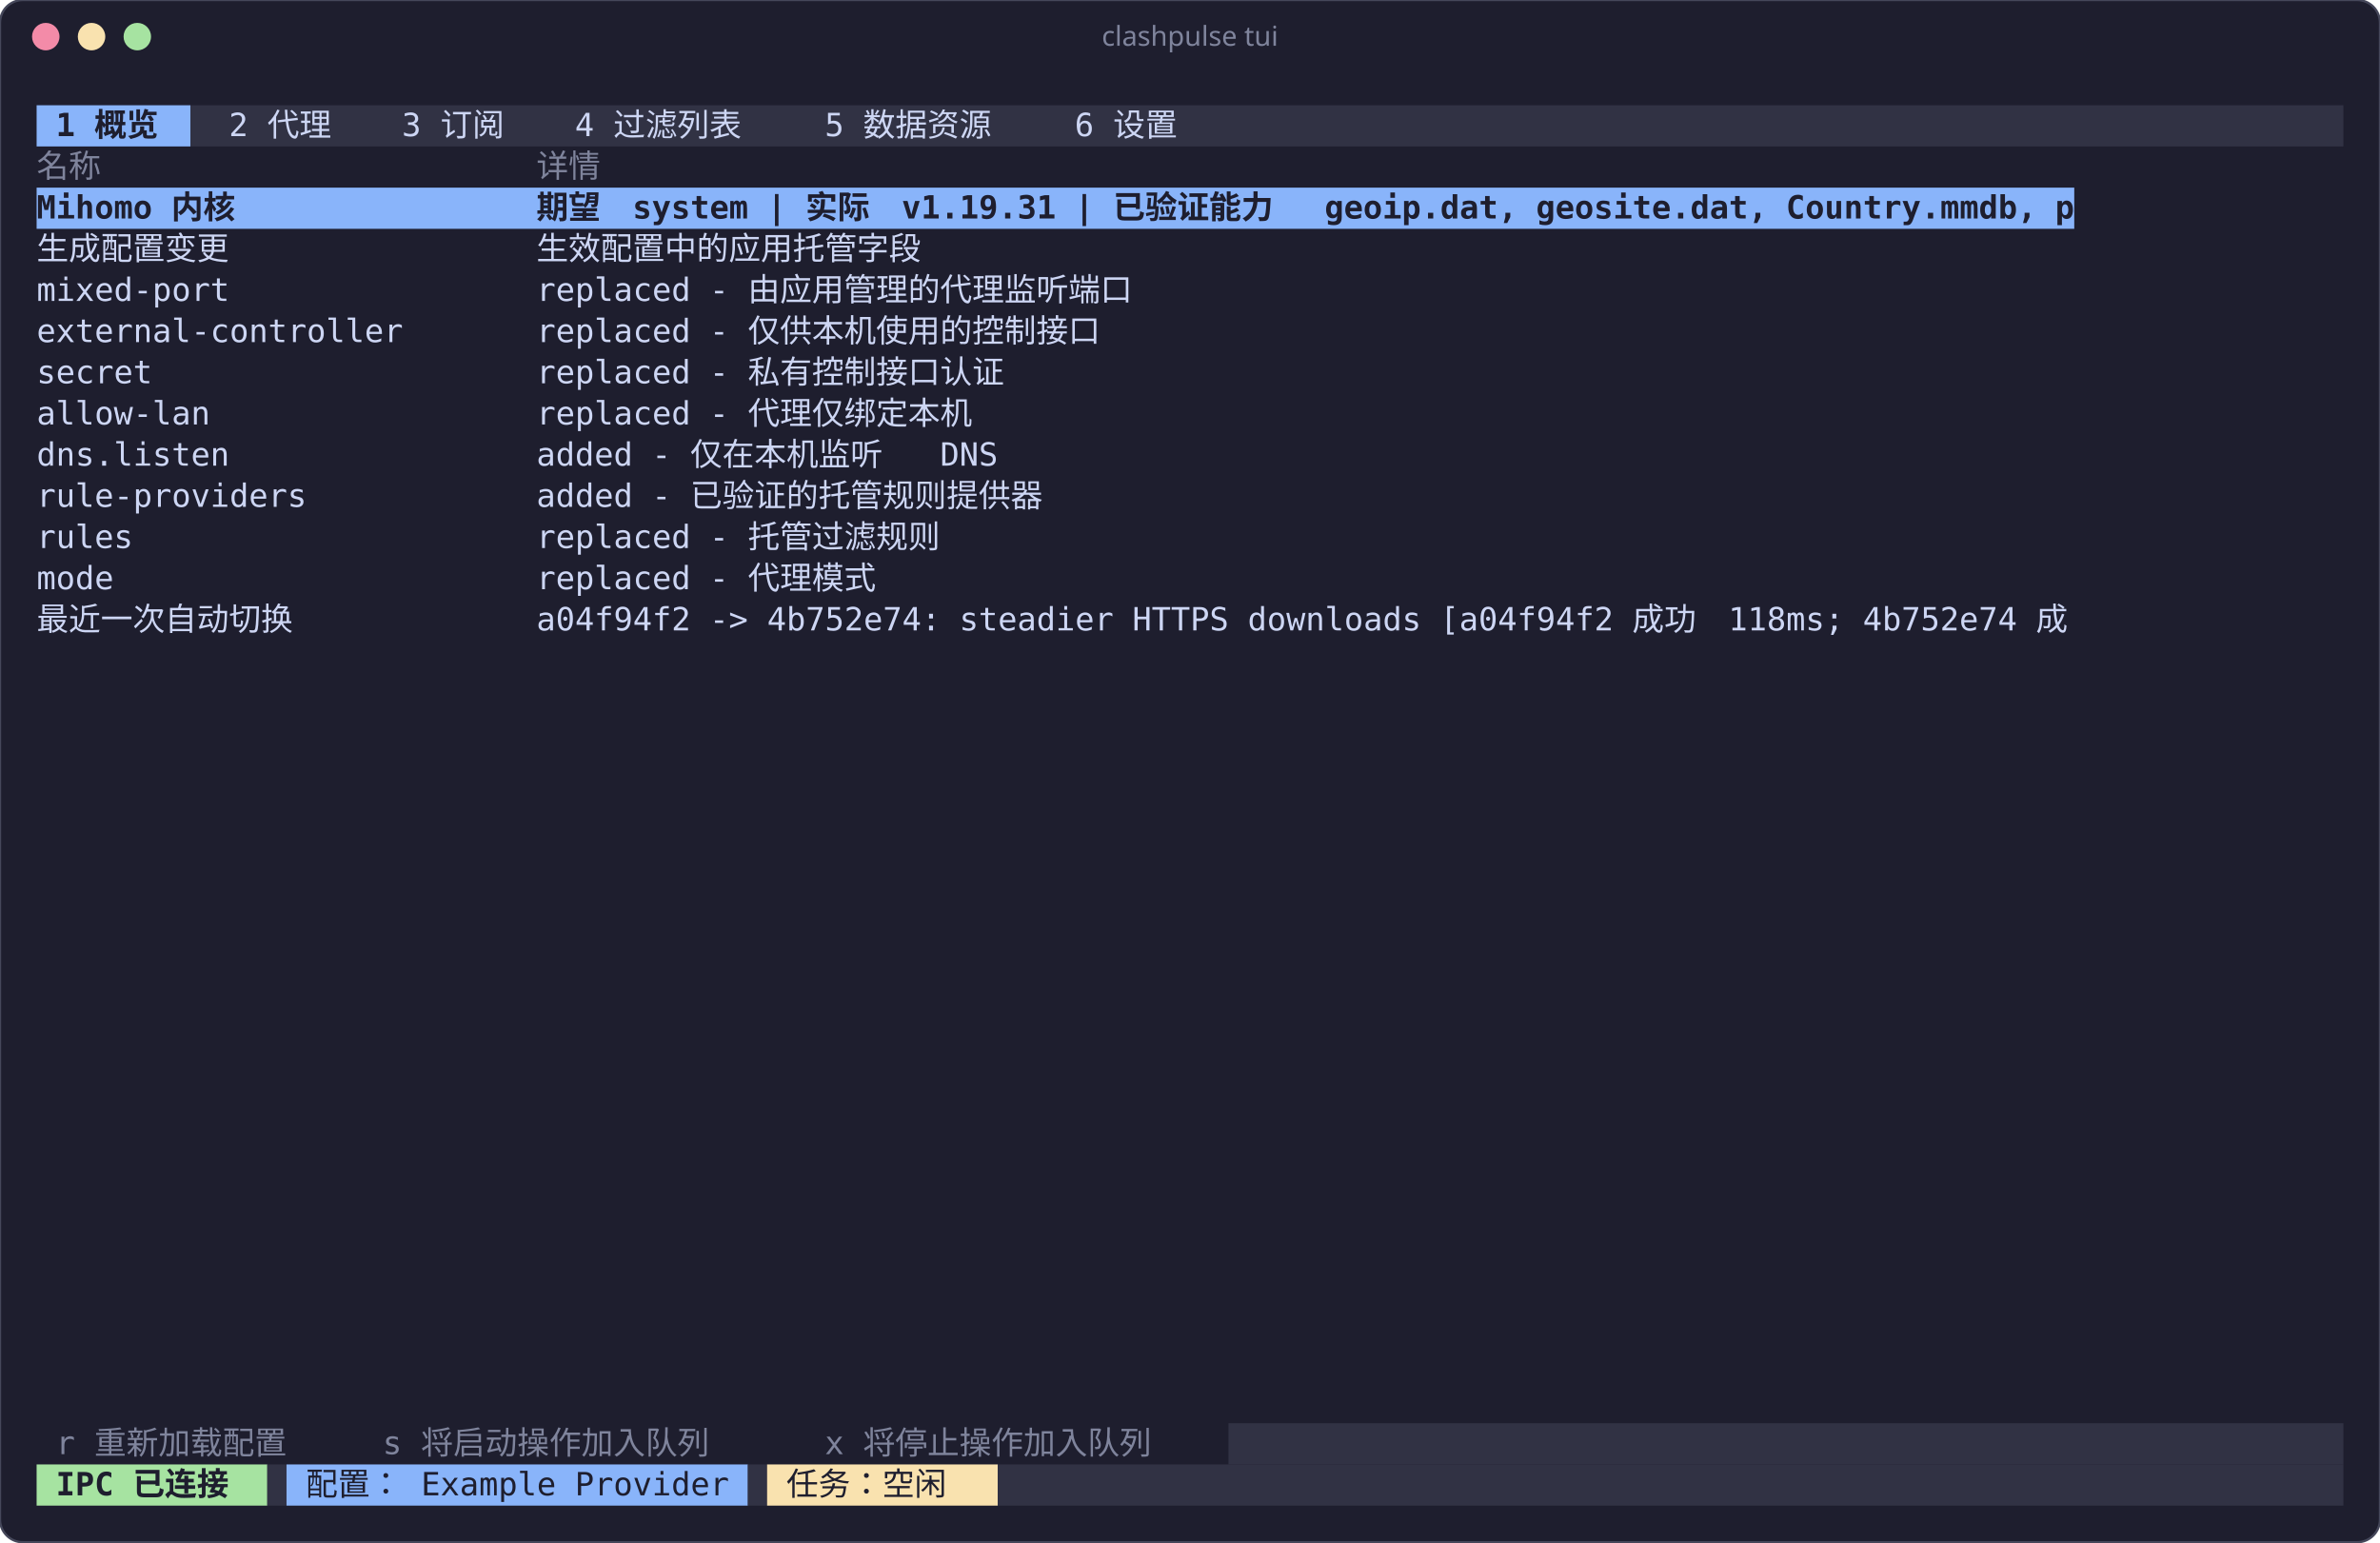
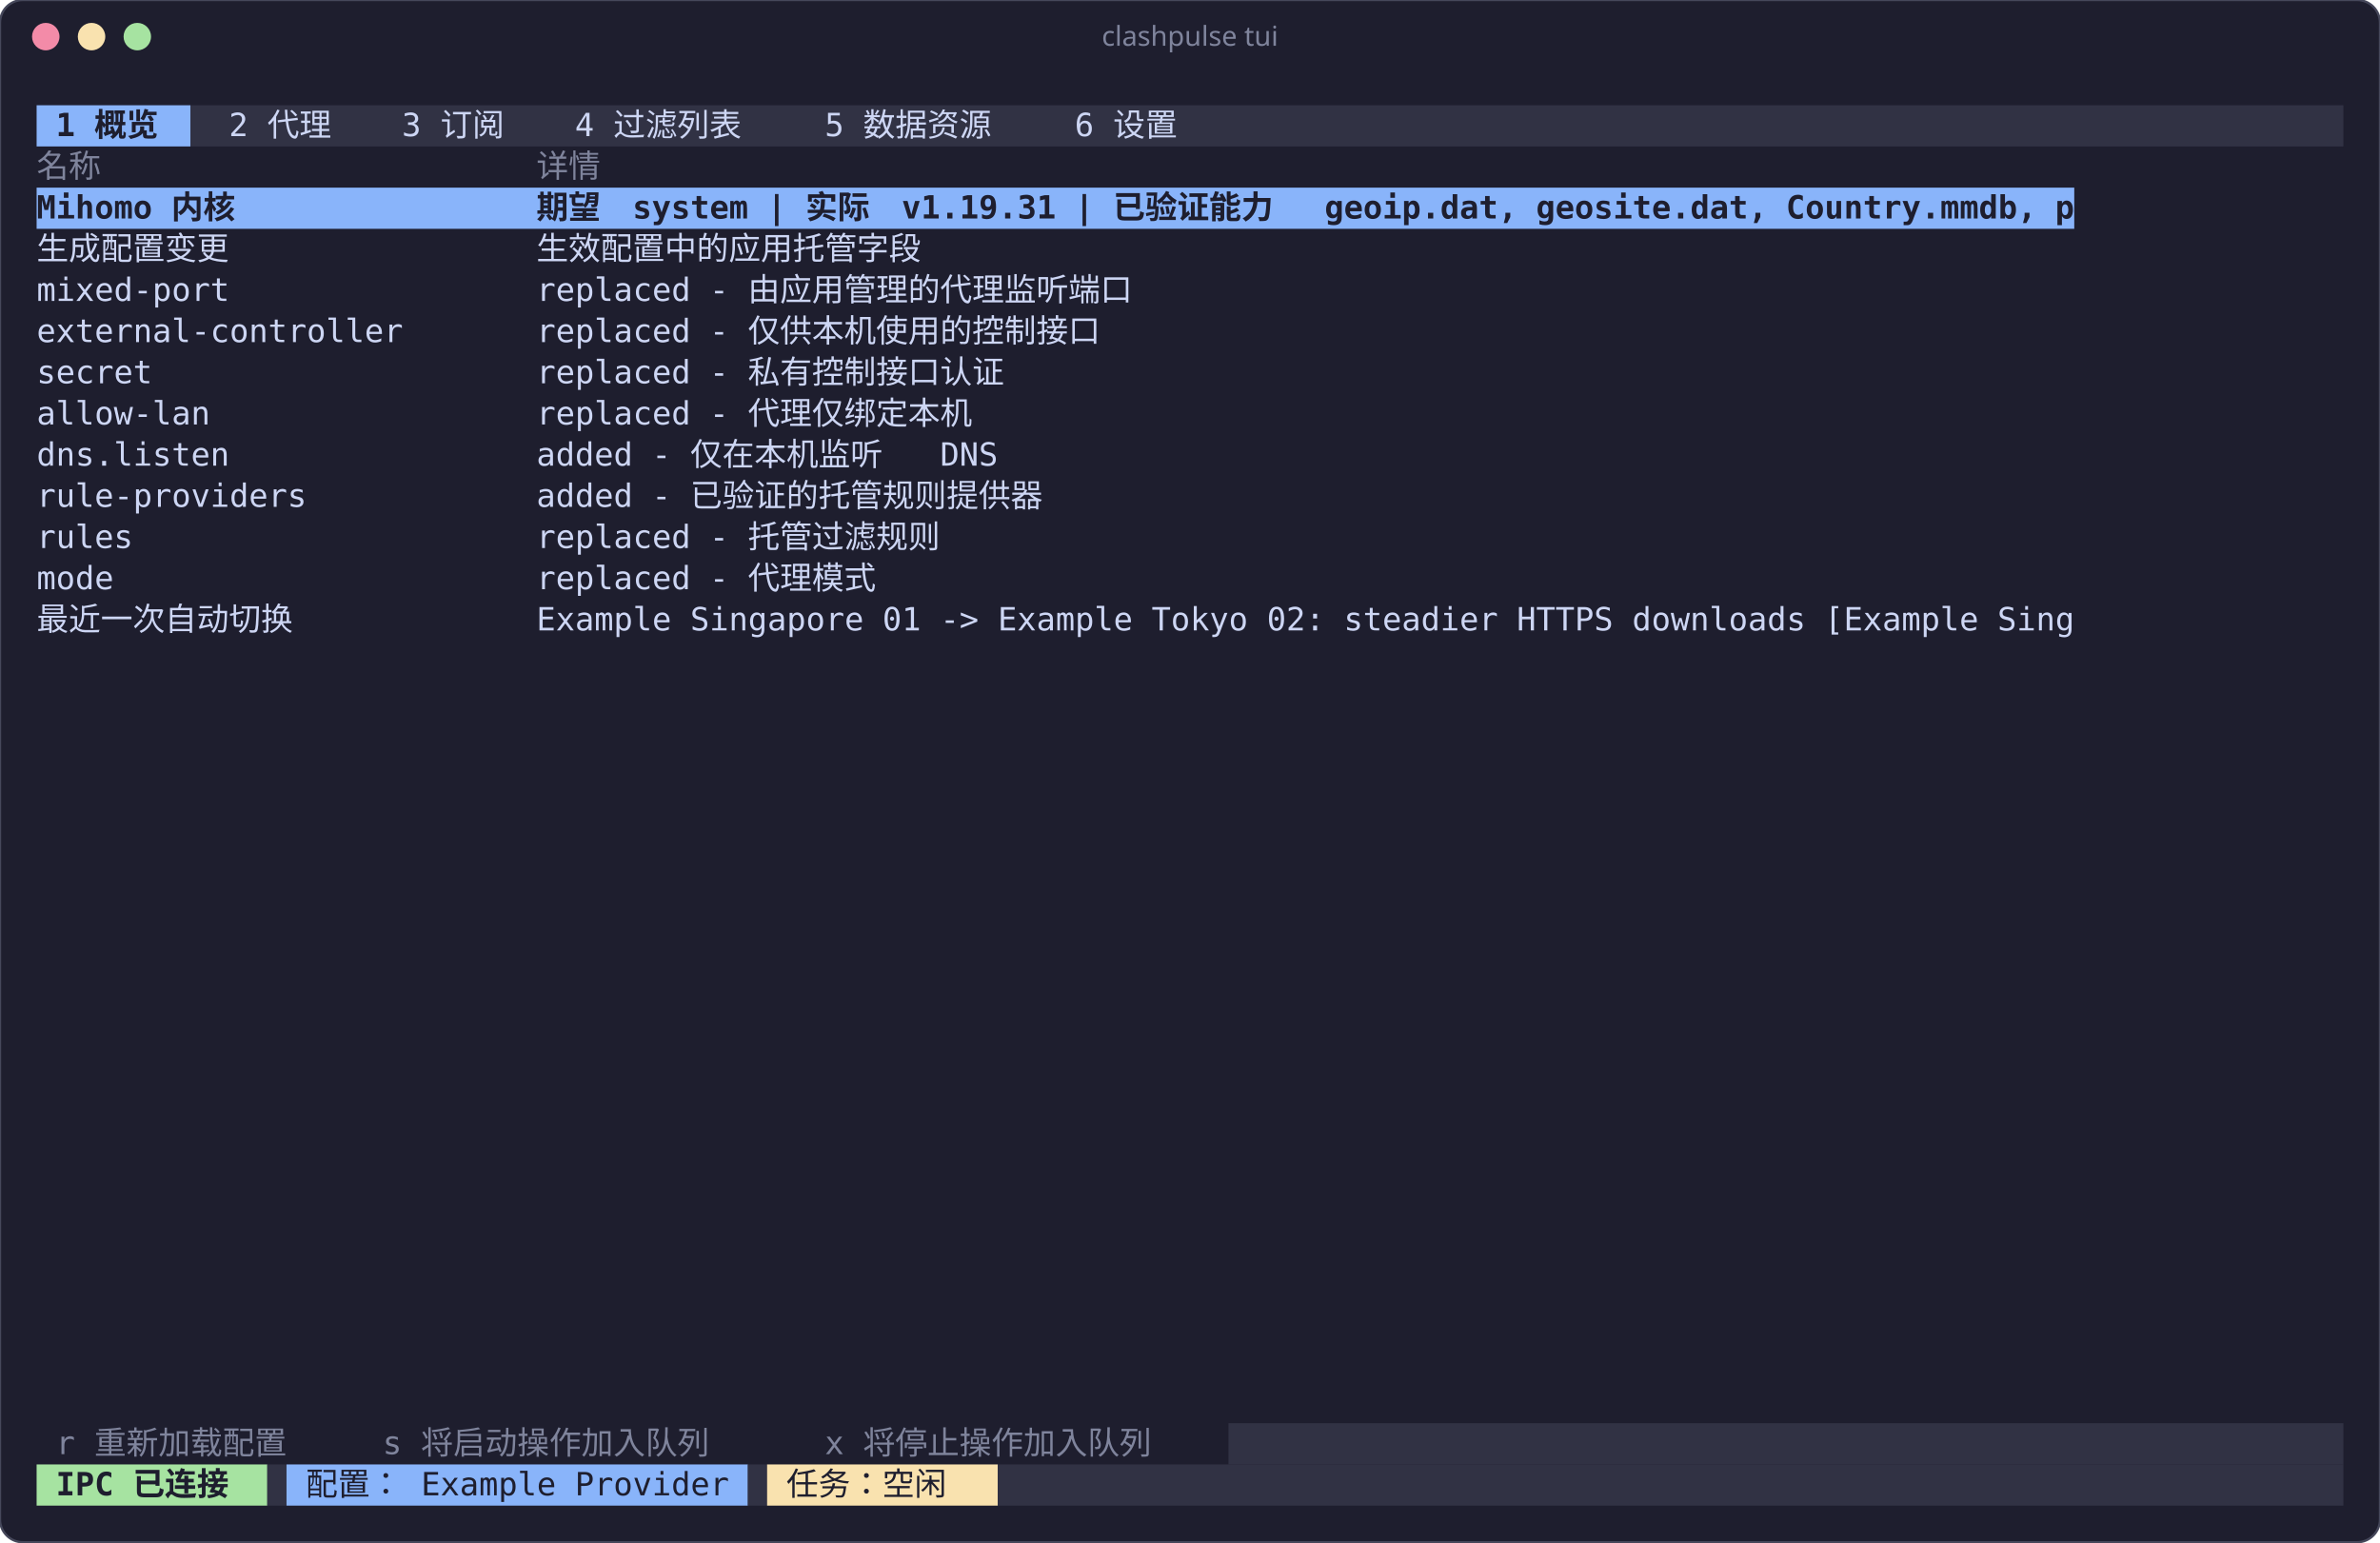
<svg xmlns="http://www.w3.org/2000/svg" width="1040" height="674" viewBox="0 0 1040 674">
  <rect width="1040" height="674" rx="10" fill="#1e1e2e" stroke="#45475a" />
  <circle cx="20" cy="16" r="6" fill="#f38ba8" />
  <circle cx="40" cy="16" r="6" fill="#f9e2af" />
  <circle cx="60" cy="16" r="6" fill="#a6e3a1" />
  <text x="520" y="20" fill="#7f849c" font-family="sans-serif" font-size="12" text-anchor="middle">clashpulse tui</text>
  <g transform="translate(16 46)" font-family="ui-monospace, 'JetBrains Mono', 'DejaVu Sans Mono', Menlo, Consolas, monospace" font-size="14">
    <rect x="0" y="0" width="67.2" height="18" fill="#89b4fa" />
    <rect x="67.2" y="0" width="940.8" height="18" fill="#313244" />
    <text x="8.4" y="13.5" fill="#1e1e2e" font-weight="bold" textLength="8.4" lengthAdjust="spacingAndGlyphs">1</text>
    <text x="25.2" y="13.5" fill="#1e1e2e" font-weight="bold" textLength="33.6" lengthAdjust="spacingAndGlyphs">概览</text>
    <text x="84" y="13.5" fill="#cdd6f4" textLength="8.4" lengthAdjust="spacingAndGlyphs">2</text>
    <text x="100.8" y="13.5" fill="#cdd6f4" textLength="33.6" lengthAdjust="spacingAndGlyphs">代理</text>
    <text x="159.6" y="13.5" fill="#cdd6f4" textLength="8.4" lengthAdjust="spacingAndGlyphs">3</text>
    <text x="176.4" y="13.5" fill="#cdd6f4" textLength="33.6" lengthAdjust="spacingAndGlyphs">订阅</text>
    <text x="235.2" y="13.5" fill="#cdd6f4" textLength="8.4" lengthAdjust="spacingAndGlyphs">4</text>
    <text x="252" y="13.5" fill="#cdd6f4" textLength="67.2" lengthAdjust="spacingAndGlyphs">过滤列表</text>
    <text x="344.4" y="13.5" fill="#cdd6f4" textLength="8.4" lengthAdjust="spacingAndGlyphs">5</text>
    <text x="361.2" y="13.5" fill="#cdd6f4" textLength="67.2" lengthAdjust="spacingAndGlyphs">数据资源</text>
    <text x="453.6" y="13.5" fill="#cdd6f4" textLength="8.4" lengthAdjust="spacingAndGlyphs">6</text>
    <text x="470.4" y="13.5" fill="#cdd6f4" textLength="33.6" lengthAdjust="spacingAndGlyphs">设置</text>
    <text x="0" y="31.5" fill="#7f849c" textLength="33.6" lengthAdjust="spacingAndGlyphs">名称</text>
    <text x="218.4" y="31.5" fill="#7f849c" textLength="33.6" lengthAdjust="spacingAndGlyphs">详情</text>
    <rect x="0" y="36" width="890.4" height="18" fill="#89b4fa" />
    <text x="0" y="49.5" fill="#1e1e2e" font-weight="bold" textLength="50.4" lengthAdjust="spacingAndGlyphs">Mihomo</text>
    <text x="58.8" y="49.5" fill="#1e1e2e" font-weight="bold" textLength="33.6" lengthAdjust="spacingAndGlyphs">内核</text>
    <text x="218.4" y="49.5" fill="#1e1e2e" font-weight="bold" textLength="33.6" lengthAdjust="spacingAndGlyphs">期望</text>
    <text x="260.4" y="49.5" fill="#1e1e2e" font-weight="bold" textLength="50.4" lengthAdjust="spacingAndGlyphs">system</text>
    <text x="319.2" y="49.5" fill="#1e1e2e" font-weight="bold" textLength="8.4" lengthAdjust="spacingAndGlyphs">|</text>
    <text x="336" y="49.5" fill="#1e1e2e" font-weight="bold" textLength="33.6" lengthAdjust="spacingAndGlyphs">实际</text>
    <text x="378" y="49.5" fill="#1e1e2e" font-weight="bold" textLength="67.2" lengthAdjust="spacingAndGlyphs">v1.19.31</text>
    <text x="453.6" y="49.5" fill="#1e1e2e" font-weight="bold" textLength="8.4" lengthAdjust="spacingAndGlyphs">|</text>
    <text x="470.4" y="49.5" fill="#1e1e2e" font-weight="bold" textLength="84" lengthAdjust="spacingAndGlyphs">已验证能力</text>
    <text x="562.8" y="49.5" fill="#1e1e2e" font-weight="bold" textLength="84" lengthAdjust="spacingAndGlyphs">geoip.dat,</text>
    <text x="655.2" y="49.5" fill="#1e1e2e" font-weight="bold" textLength="100.8" lengthAdjust="spacingAndGlyphs">geosite.dat,</text>
    <text x="764.4" y="49.5" fill="#1e1e2e" font-weight="bold" textLength="109.2" lengthAdjust="spacingAndGlyphs">Country.mmdb,</text>
    <text x="882" y="49.5" fill="#1e1e2e" font-weight="bold" textLength="8.4" lengthAdjust="spacingAndGlyphs">p</text>
    <text x="0" y="67.5" fill="#cdd6f4" textLength="100.8" lengthAdjust="spacingAndGlyphs">生成配置变更</text>
    <text x="218.4" y="67.5" fill="#cdd6f4" textLength="201.6" lengthAdjust="spacingAndGlyphs">生效配置中的应用托管字段</text>
    <text x="0" y="85.5" fill="#cdd6f4" textLength="84" lengthAdjust="spacingAndGlyphs">mixed-port</text>
    <text x="218.4" y="85.5" fill="#cdd6f4" textLength="67.2" lengthAdjust="spacingAndGlyphs">replaced</text>
    <text x="294" y="85.5" fill="#cdd6f4" textLength="8.4" lengthAdjust="spacingAndGlyphs">-</text>
    <text x="310.8" y="85.5" fill="#cdd6f4" textLength="201.6" lengthAdjust="spacingAndGlyphs">由应用管理的代理监听端口</text>
    <text x="0" y="103.5" fill="#cdd6f4" textLength="159.6" lengthAdjust="spacingAndGlyphs">external-controller</text>
    <text x="218.4" y="103.5" fill="#cdd6f4" textLength="67.2" lengthAdjust="spacingAndGlyphs">replaced</text>
    <text x="294" y="103.5" fill="#cdd6f4" textLength="8.4" lengthAdjust="spacingAndGlyphs">-</text>
    <text x="310.8" y="103.5" fill="#cdd6f4" textLength="184.8" lengthAdjust="spacingAndGlyphs">仅供本机使用的控制接口</text>
    <text x="0" y="121.5" fill="#cdd6f4" textLength="50.4" lengthAdjust="spacingAndGlyphs">secret</text>
    <text x="218.4" y="121.5" fill="#cdd6f4" textLength="67.2" lengthAdjust="spacingAndGlyphs">replaced</text>
    <text x="294" y="121.5" fill="#cdd6f4" textLength="8.4" lengthAdjust="spacingAndGlyphs">-</text>
    <text x="310.8" y="121.5" fill="#cdd6f4" textLength="134.4" lengthAdjust="spacingAndGlyphs">私有控制接口认证</text>
    <text x="0" y="139.5" fill="#cdd6f4" textLength="75.6" lengthAdjust="spacingAndGlyphs">allow-lan</text>
    <text x="218.4" y="139.5" fill="#cdd6f4" textLength="67.2" lengthAdjust="spacingAndGlyphs">replaced</text>
    <text x="294" y="139.5" fill="#cdd6f4" textLength="8.4" lengthAdjust="spacingAndGlyphs">-</text>
    <text x="310.8" y="139.5" fill="#cdd6f4" textLength="117.6" lengthAdjust="spacingAndGlyphs">代理仅绑定本机</text>
    <text x="0" y="157.5" fill="#cdd6f4" textLength="84" lengthAdjust="spacingAndGlyphs">dns.listen</text>
    <text x="218.4" y="157.5" fill="#cdd6f4" textLength="42" lengthAdjust="spacingAndGlyphs">added</text>
    <text x="268.8" y="157.5" fill="#cdd6f4" textLength="8.4" lengthAdjust="spacingAndGlyphs">-</text>
    <text x="285.6" y="157.5" fill="#cdd6f4" textLength="100.8" lengthAdjust="spacingAndGlyphs">仅在本机监听</text>
    <text x="394.8" y="157.5" fill="#cdd6f4" textLength="25.2" lengthAdjust="spacingAndGlyphs">DNS</text>
    <text x="0" y="175.5" fill="#cdd6f4" textLength="117.6" lengthAdjust="spacingAndGlyphs">rule-providers</text>
    <text x="218.4" y="175.5" fill="#cdd6f4" textLength="42" lengthAdjust="spacingAndGlyphs">added</text>
    <text x="268.8" y="175.5" fill="#cdd6f4" textLength="8.4" lengthAdjust="spacingAndGlyphs">-</text>
    <text x="285.6" y="175.5" fill="#cdd6f4" textLength="184.8" lengthAdjust="spacingAndGlyphs">已验证的托管规则提供器</text>
    <text x="0" y="193.5" fill="#cdd6f4" textLength="42" lengthAdjust="spacingAndGlyphs">rules</text>
    <text x="218.4" y="193.5" fill="#cdd6f4" textLength="67.2" lengthAdjust="spacingAndGlyphs">replaced</text>
    <text x="294" y="193.5" fill="#cdd6f4" textLength="8.4" lengthAdjust="spacingAndGlyphs">-</text>
    <text x="310.8" y="193.5" fill="#cdd6f4" textLength="100.8" lengthAdjust="spacingAndGlyphs">托管过滤规则</text>
    <text x="0" y="211.5" fill="#cdd6f4" textLength="33.6" lengthAdjust="spacingAndGlyphs">mode</text>
    <text x="218.4" y="211.5" fill="#cdd6f4" textLength="67.2" lengthAdjust="spacingAndGlyphs">replaced</text>
    <text x="294" y="211.5" fill="#cdd6f4" textLength="8.4" lengthAdjust="spacingAndGlyphs">-</text>
    <text x="310.8" y="211.5" fill="#cdd6f4" textLength="67.2" lengthAdjust="spacingAndGlyphs">代理模式</text>
    <text x="0" y="229.5" fill="#cdd6f4" textLength="134.4" lengthAdjust="spacingAndGlyphs">最近一次自动切换</text>
-     <text x="218.4" y="229.5" fill="#cdd6f4" textLength="67.2" lengthAdjust="spacingAndGlyphs">a04f94f2</text>
-     <text x="294" y="229.5" fill="#cdd6f4" textLength="16.8" lengthAdjust="spacingAndGlyphs">-&gt;</text>
-     <text x="319.2" y="229.5" fill="#cdd6f4" textLength="75.6" lengthAdjust="spacingAndGlyphs">4b752e74:</text>
-     <text x="403.2" y="229.5" fill="#cdd6f4" textLength="67.2" lengthAdjust="spacingAndGlyphs">steadier</text>
-     <text x="478.8" y="229.5" fill="#cdd6f4" textLength="42" lengthAdjust="spacingAndGlyphs">HTTPS</text>
-     <text x="529.2" y="229.5" fill="#cdd6f4" textLength="75.6" lengthAdjust="spacingAndGlyphs">downloads</text>
-     <text x="613.2" y="229.5" fill="#cdd6f4" textLength="75.6" lengthAdjust="spacingAndGlyphs">[a04f94f2</text>
-     <text x="697.2" y="229.5" fill="#cdd6f4" textLength="33.6" lengthAdjust="spacingAndGlyphs">成功</text>
-     <text x="739.2" y="229.5" fill="#cdd6f4" textLength="50.4" lengthAdjust="spacingAndGlyphs">118ms;</text>
-     <text x="798" y="229.5" fill="#cdd6f4" textLength="67.2" lengthAdjust="spacingAndGlyphs">4b752e74</text>
-     <text x="873.6" y="229.5" fill="#cdd6f4" textLength="16.8" lengthAdjust="spacingAndGlyphs">成</text>
+     <text x="218.4" y="229.5" fill="#cdd6f4" textLength="58.8" lengthAdjust="spacingAndGlyphs">Example</text>
+     <text x="285.6" y="229.5" fill="#cdd6f4" textLength="75.6" lengthAdjust="spacingAndGlyphs">Singapore</text>
+     <text x="369.6" y="229.5" fill="#cdd6f4" textLength="16.8" lengthAdjust="spacingAndGlyphs">01</text>
+     <text x="394.8" y="229.5" fill="#cdd6f4" textLength="16.8" lengthAdjust="spacingAndGlyphs">-&gt;</text>
+     <text x="420" y="229.5" fill="#cdd6f4" textLength="58.8" lengthAdjust="spacingAndGlyphs">Example</text>
+     <text x="487.2" y="229.5" fill="#cdd6f4" textLength="42" lengthAdjust="spacingAndGlyphs">Tokyo</text>
+     <text x="537.6" y="229.5" fill="#cdd6f4" textLength="25.2" lengthAdjust="spacingAndGlyphs">02:</text>
+     <text x="571.2" y="229.5" fill="#cdd6f4" textLength="67.2" lengthAdjust="spacingAndGlyphs">steadier</text>
+     <text x="646.8" y="229.5" fill="#cdd6f4" textLength="42" lengthAdjust="spacingAndGlyphs">HTTPS</text>
+     <text x="697.2" y="229.5" fill="#cdd6f4" textLength="75.6" lengthAdjust="spacingAndGlyphs">downloads</text>
+     <text x="781.2" y="229.5" fill="#cdd6f4" textLength="67.2" lengthAdjust="spacingAndGlyphs">[Example</text>
+     <text x="856.8" y="229.5" fill="#cdd6f4" textLength="33.6" lengthAdjust="spacingAndGlyphs">Sing</text>
    <rect x="520.8" y="576" width="487.2" height="18" fill="#313244" />
    <text x="8.4" y="589.5" fill="#7f849c" textLength="8.4" lengthAdjust="spacingAndGlyphs">r</text>
    <text x="25.2" y="589.5" fill="#7f849c" textLength="100.8" lengthAdjust="spacingAndGlyphs">重新加载配置</text>
    <text x="151.2" y="589.5" fill="#7f849c" textLength="8.4" lengthAdjust="spacingAndGlyphs">s</text>
    <text x="168" y="589.5" fill="#7f849c" textLength="151.2" lengthAdjust="spacingAndGlyphs">将启动操作加入队列</text>
    <text x="344.4" y="589.5" fill="#7f849c" textLength="8.4" lengthAdjust="spacingAndGlyphs">x</text>
    <text x="361.2" y="589.5" fill="#7f849c" textLength="151.2" lengthAdjust="spacingAndGlyphs">将停止操作加入队列</text>
    <rect x="0" y="594" width="100.8" height="18" fill="#a6e3a1" />
    <rect x="100.8" y="594" width="8.4" height="18" fill="#313244" />
    <rect x="109.2" y="594" width="201.6" height="18" fill="#89b4fa" />
    <rect x="310.8" y="594" width="8.4" height="18" fill="#313244" />
    <rect x="319.2" y="594" width="100.8" height="18" fill="#f9e2af" />
    <rect x="420" y="594" width="588" height="18" fill="#313244" />
    <text x="8.4" y="607.5" fill="#1e1e2e" font-weight="bold" textLength="25.2" lengthAdjust="spacingAndGlyphs">IPC</text>
    <text x="42" y="607.5" fill="#1e1e2e" font-weight="bold" textLength="50.4" lengthAdjust="spacingAndGlyphs">已连接</text>
    <text x="117.6" y="607.5" fill="#1e1e2e" textLength="50.4" lengthAdjust="spacingAndGlyphs">配置：</text>
    <text x="168" y="607.5" fill="#1e1e2e" textLength="58.8" lengthAdjust="spacingAndGlyphs">Example</text>
    <text x="235.2" y="607.5" fill="#1e1e2e" textLength="67.2" lengthAdjust="spacingAndGlyphs">Provider</text>
    <text x="327.6" y="607.5" fill="#1e1e2e" textLength="84" lengthAdjust="spacingAndGlyphs">任务：空闲</text>
  </g>
</svg>
